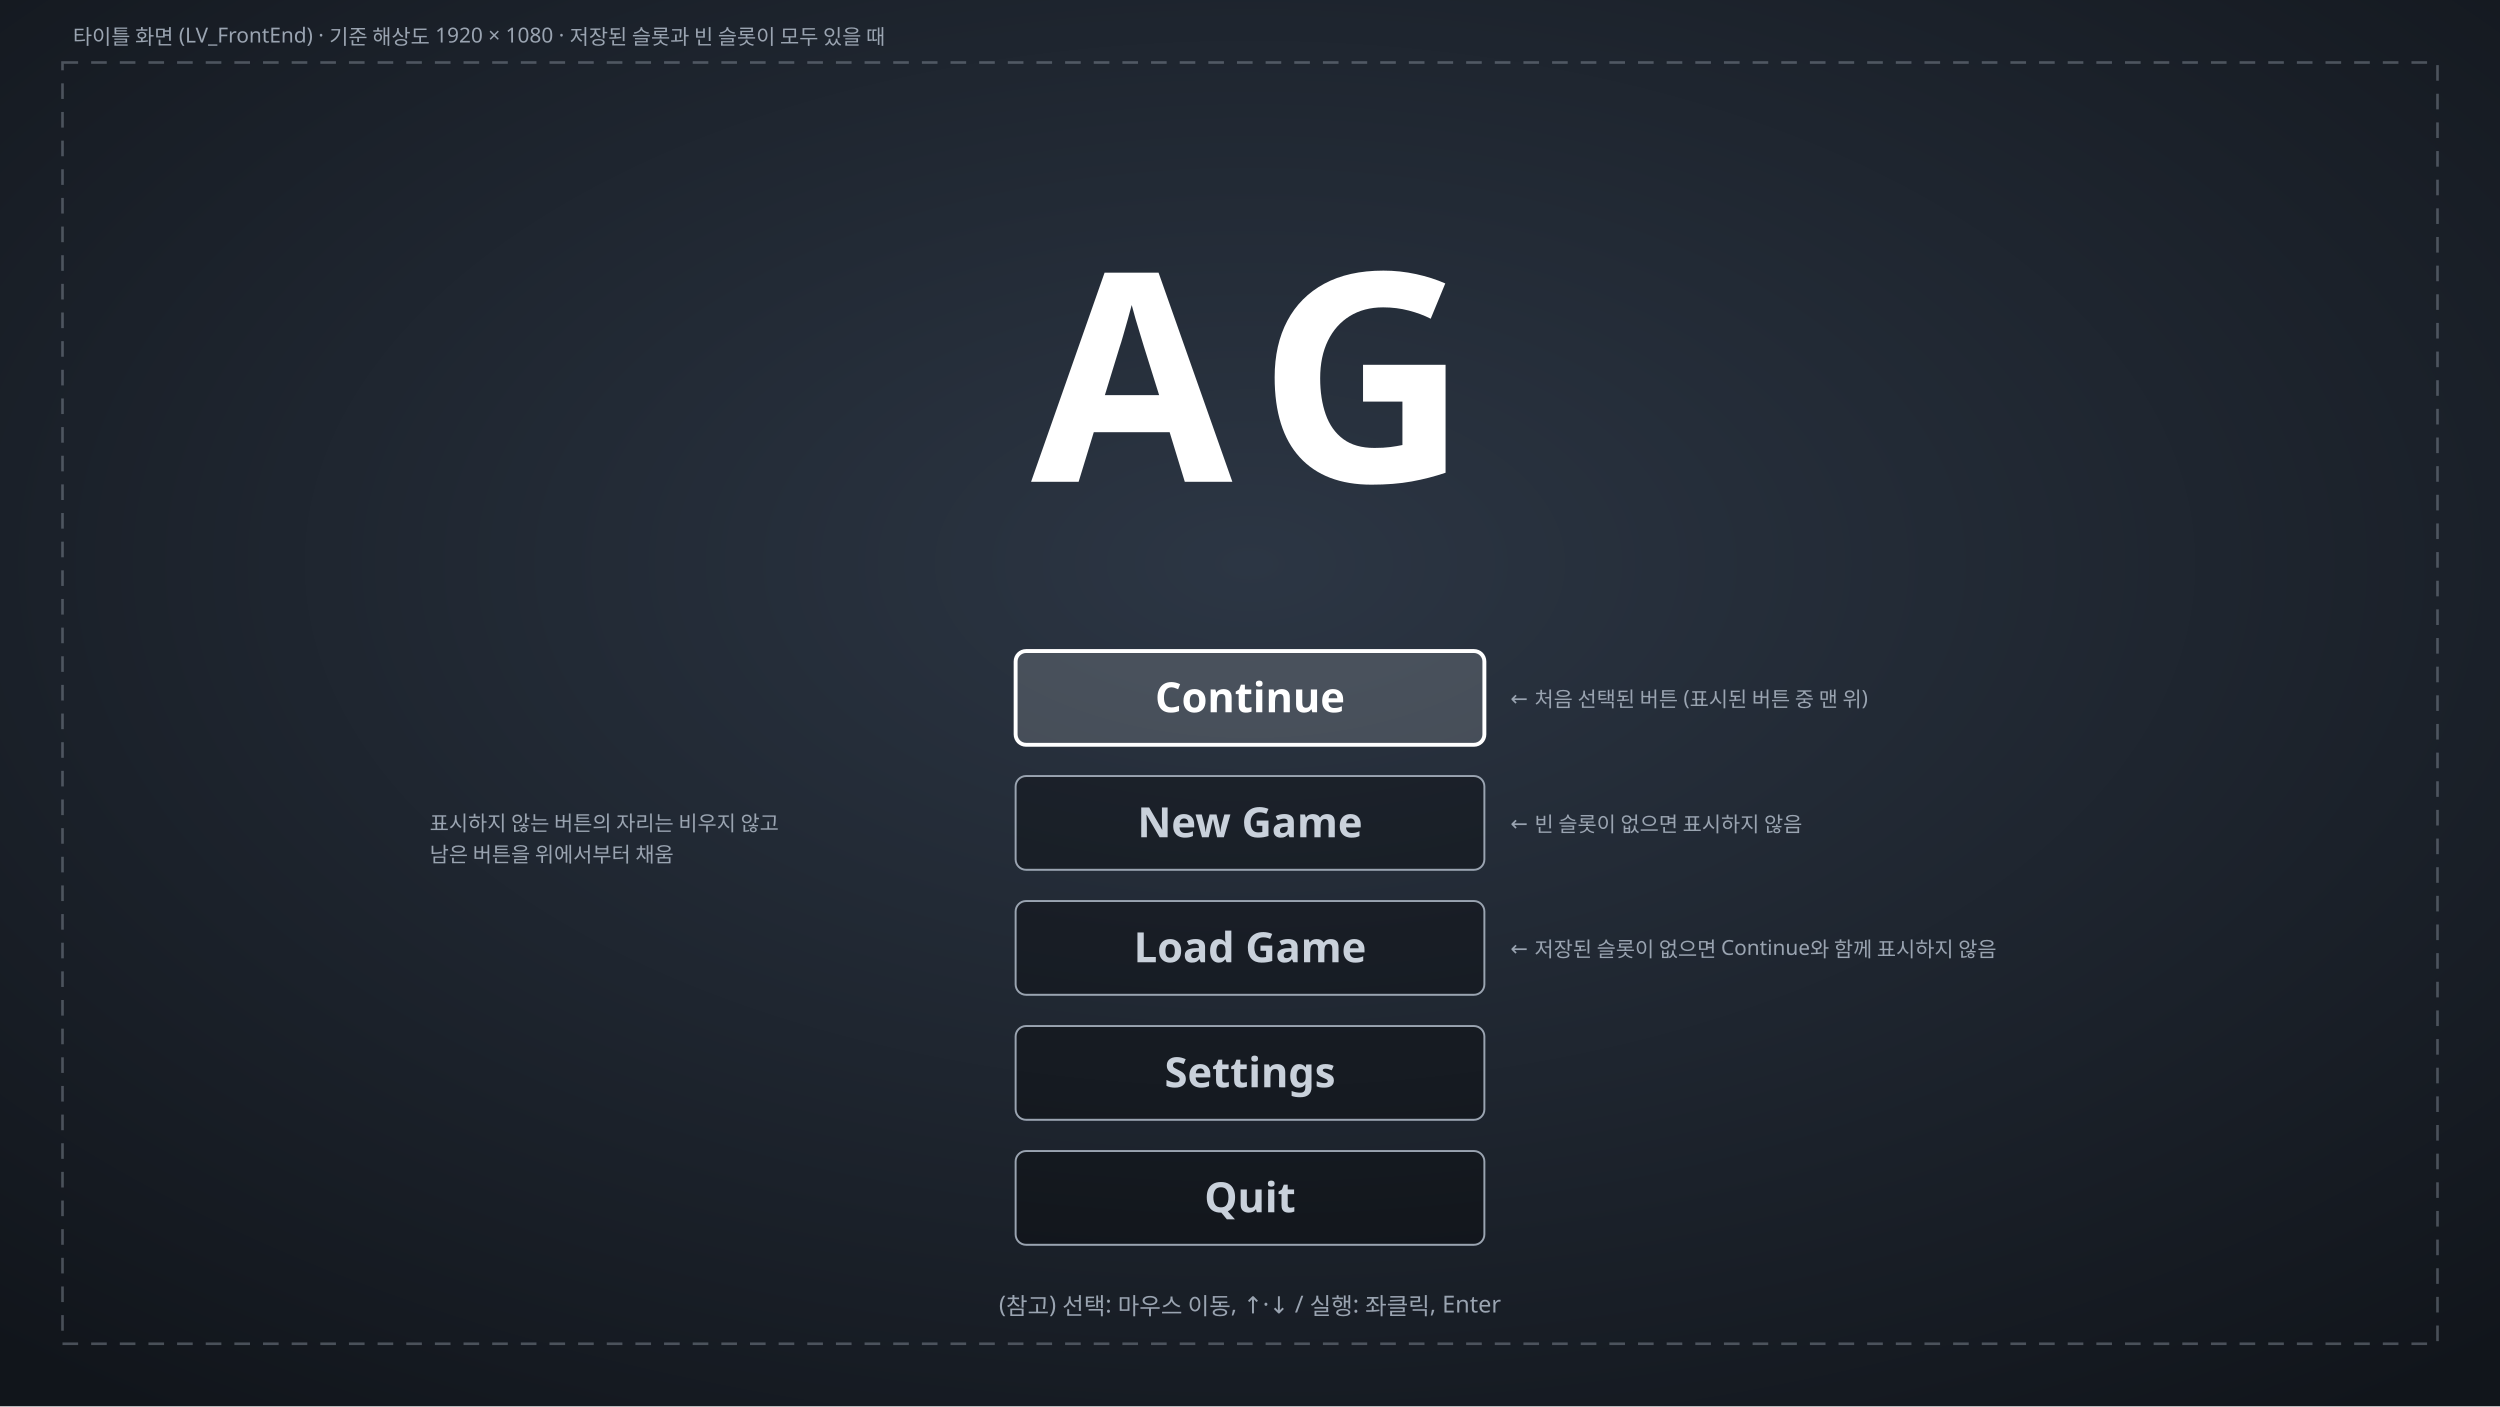
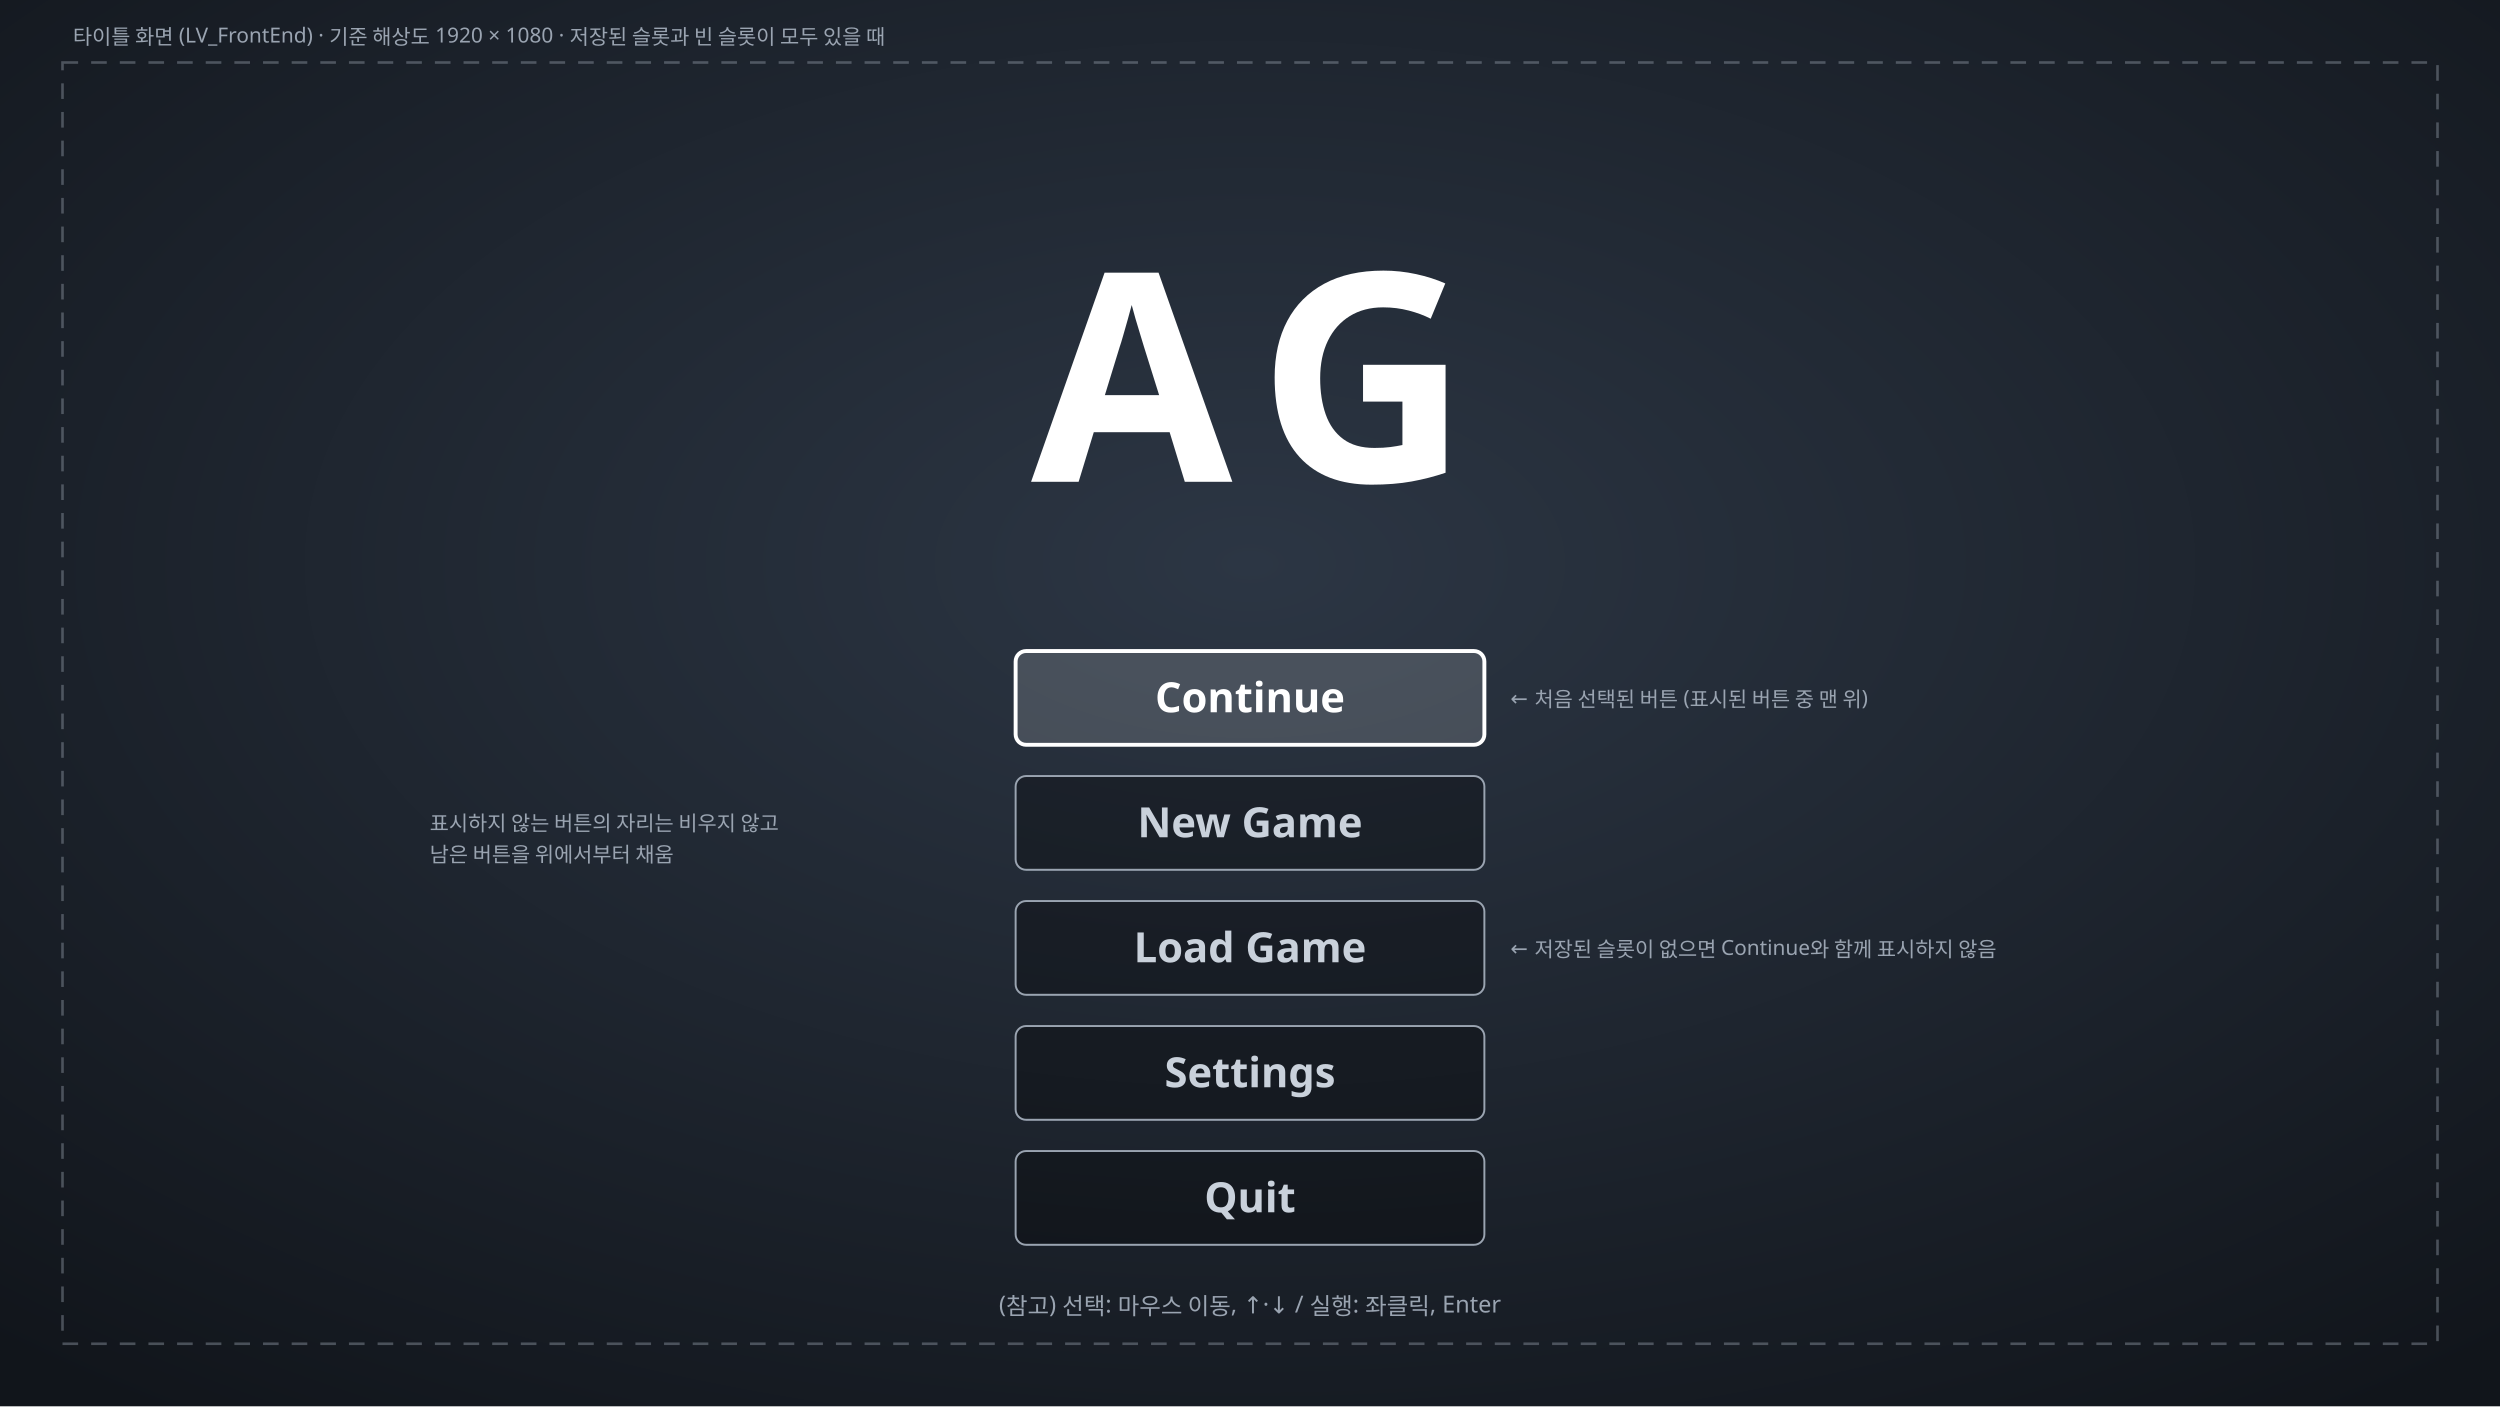
<svg xmlns="http://www.w3.org/2000/svg" width="1920" height="1080" viewBox="0 0 1920 1080" font-family="'Malgun Gothic', 'Apple SD Gothic Neo', 'Noto Sans KR', sans-serif">
  <defs>
    <radialGradient id="bg" cx="50%" cy="40%" r="75%">
      <stop offset="0" stop-color="#2c3644" />
      <stop offset="1" stop-color="#11151b" />
    </radialGradient>
  </defs>
  <rect width="1920" height="1080" fill="url(#bg)" />
  <rect x="48" y="48" width="1824" height="984" fill="none" stroke="#9aa4b1" stroke-width="2" stroke-dasharray="12 10" opacity="0.4" />
  <text x="56" y="34" font-size="16" fill="#9aa4b1">타이틀 화면 (LV_FrontEnd) · 기준 해상도 1920 × 1080 · 저장된 슬롯과 빈 슬롯이 모두 있을 때</text>
  <text x="960" y="370" font-size="224" font-weight="700" fill="#FFFFFF" text-anchor="middle" letter-spacing="24">AG</text>
  <g font-size="32" font-weight="700" text-anchor="middle">
    <rect x="780" y="500" width="360" height="72" rx="8" fill="#FFFFFF" fill-opacity="0.15" stroke="#FFFFFF" stroke-width="3" />
    <text x="960" y="547" fill="#FFFFFF">Continue</text>
    <rect x="780" y="596" width="360" height="72" rx="8" fill="#000000" fill-opacity="0.3" stroke="#9aa4b1" stroke-width="1.5" />
    <text x="960" y="643" fill="#c9d1db">New Game</text>
    <rect x="780" y="692" width="360" height="72" rx="8" fill="#000000" fill-opacity="0.3" stroke="#9aa4b1" stroke-width="1.5" />
    <text x="960" y="739" fill="#c9d1db">Load Game</text>
    <rect x="780" y="788" width="360" height="72" rx="8" fill="#000000" fill-opacity="0.3" stroke="#9aa4b1" stroke-width="1.5" />
    <text x="960" y="835" fill="#c9d1db">Settings</text>
    <rect x="780" y="884" width="360" height="72" rx="8" fill="#000000" fill-opacity="0.3" stroke="#9aa4b1" stroke-width="1.5" />
    <text x="960" y="931" fill="#c9d1db">Quit</text>
  </g>
  <text x="1160" y="542" font-size="16" fill="#9aa4b1">← 처음 선택된 버튼 (표시된 버튼 중 맨 위)</text>
  <g font-size="16" fill="#9aa4b1">
-     <text x="1160" y="638">← 빈 슬롯이 없으면 표시하지 않음</text>
    <text x="1160" y="734">← 저장된 슬롯이 없으면 Continue와 함께 표시하지 않음</text>
    <text x="330" y="638">표시하지 않는 버튼의 자리는 비우지 않고</text>
    <text x="330" y="662">남은 버튼을 위에서부터 채움</text>
  </g>
  <text x="960" y="1008" font-size="18" fill="#9aa4b1" text-anchor="middle">(참고) 선택: 마우스 이동, ↑·↓ / 실행: 좌클릭, Enter</text>
</svg>
